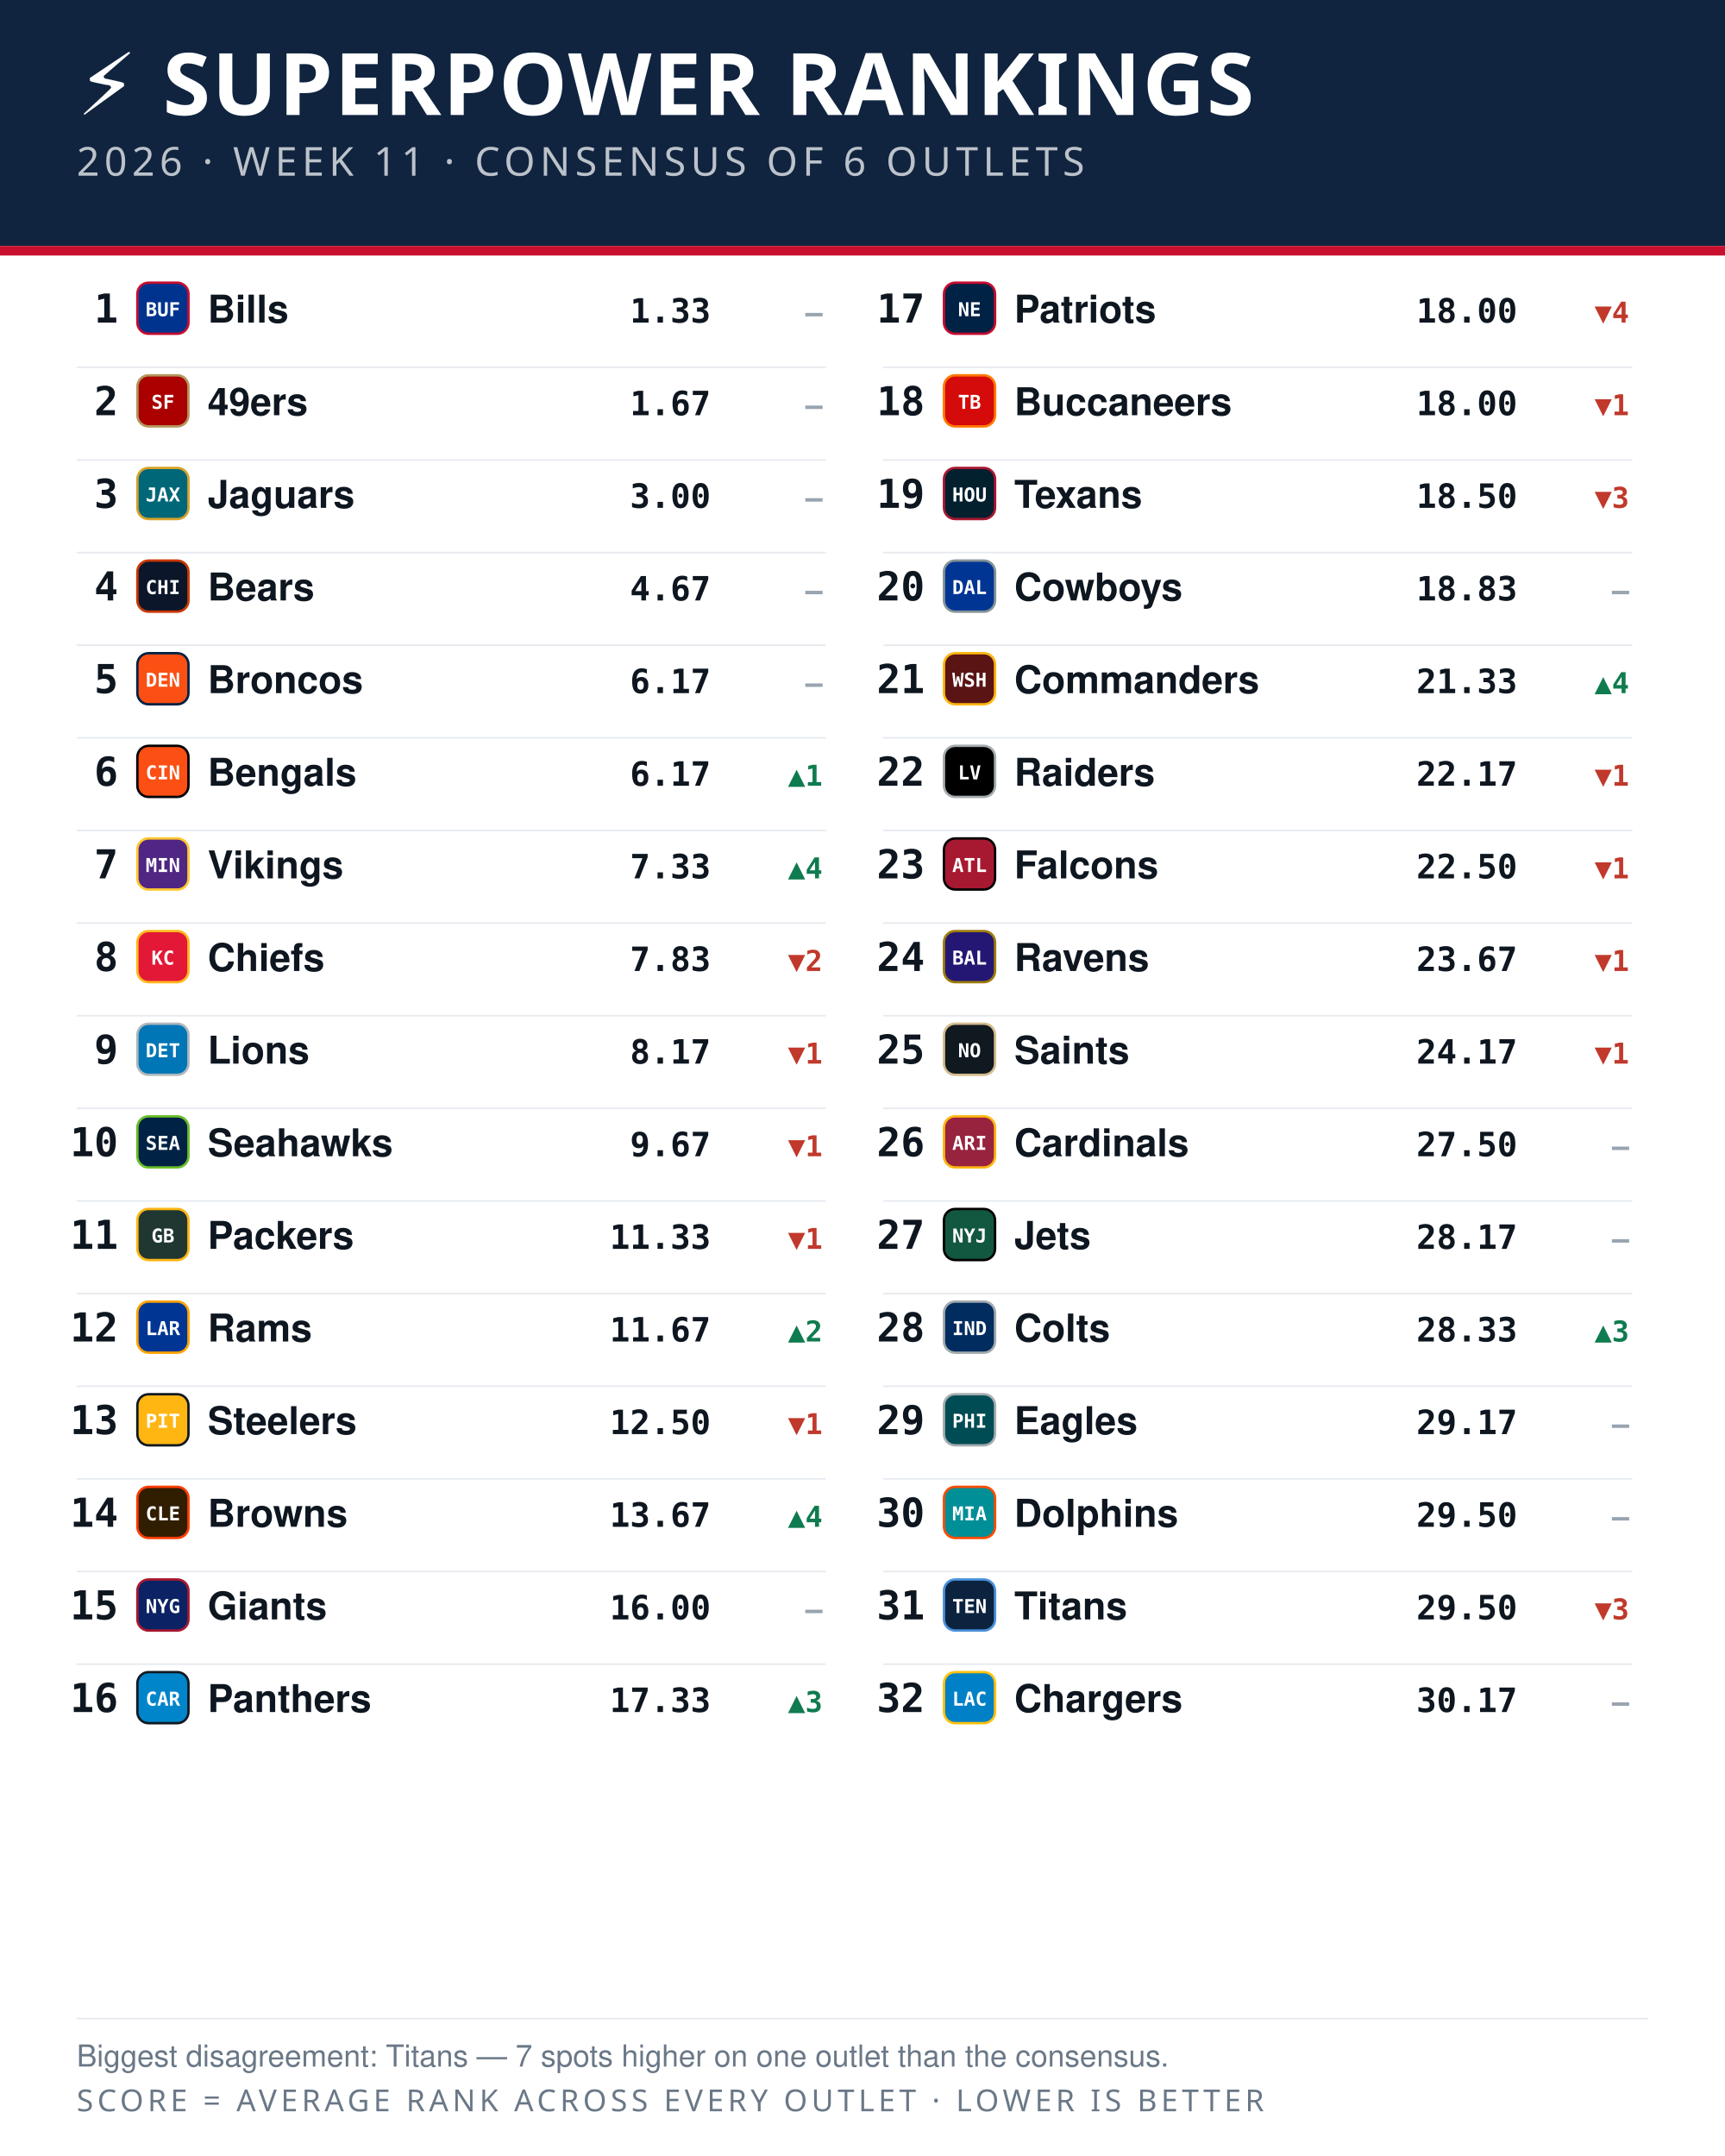
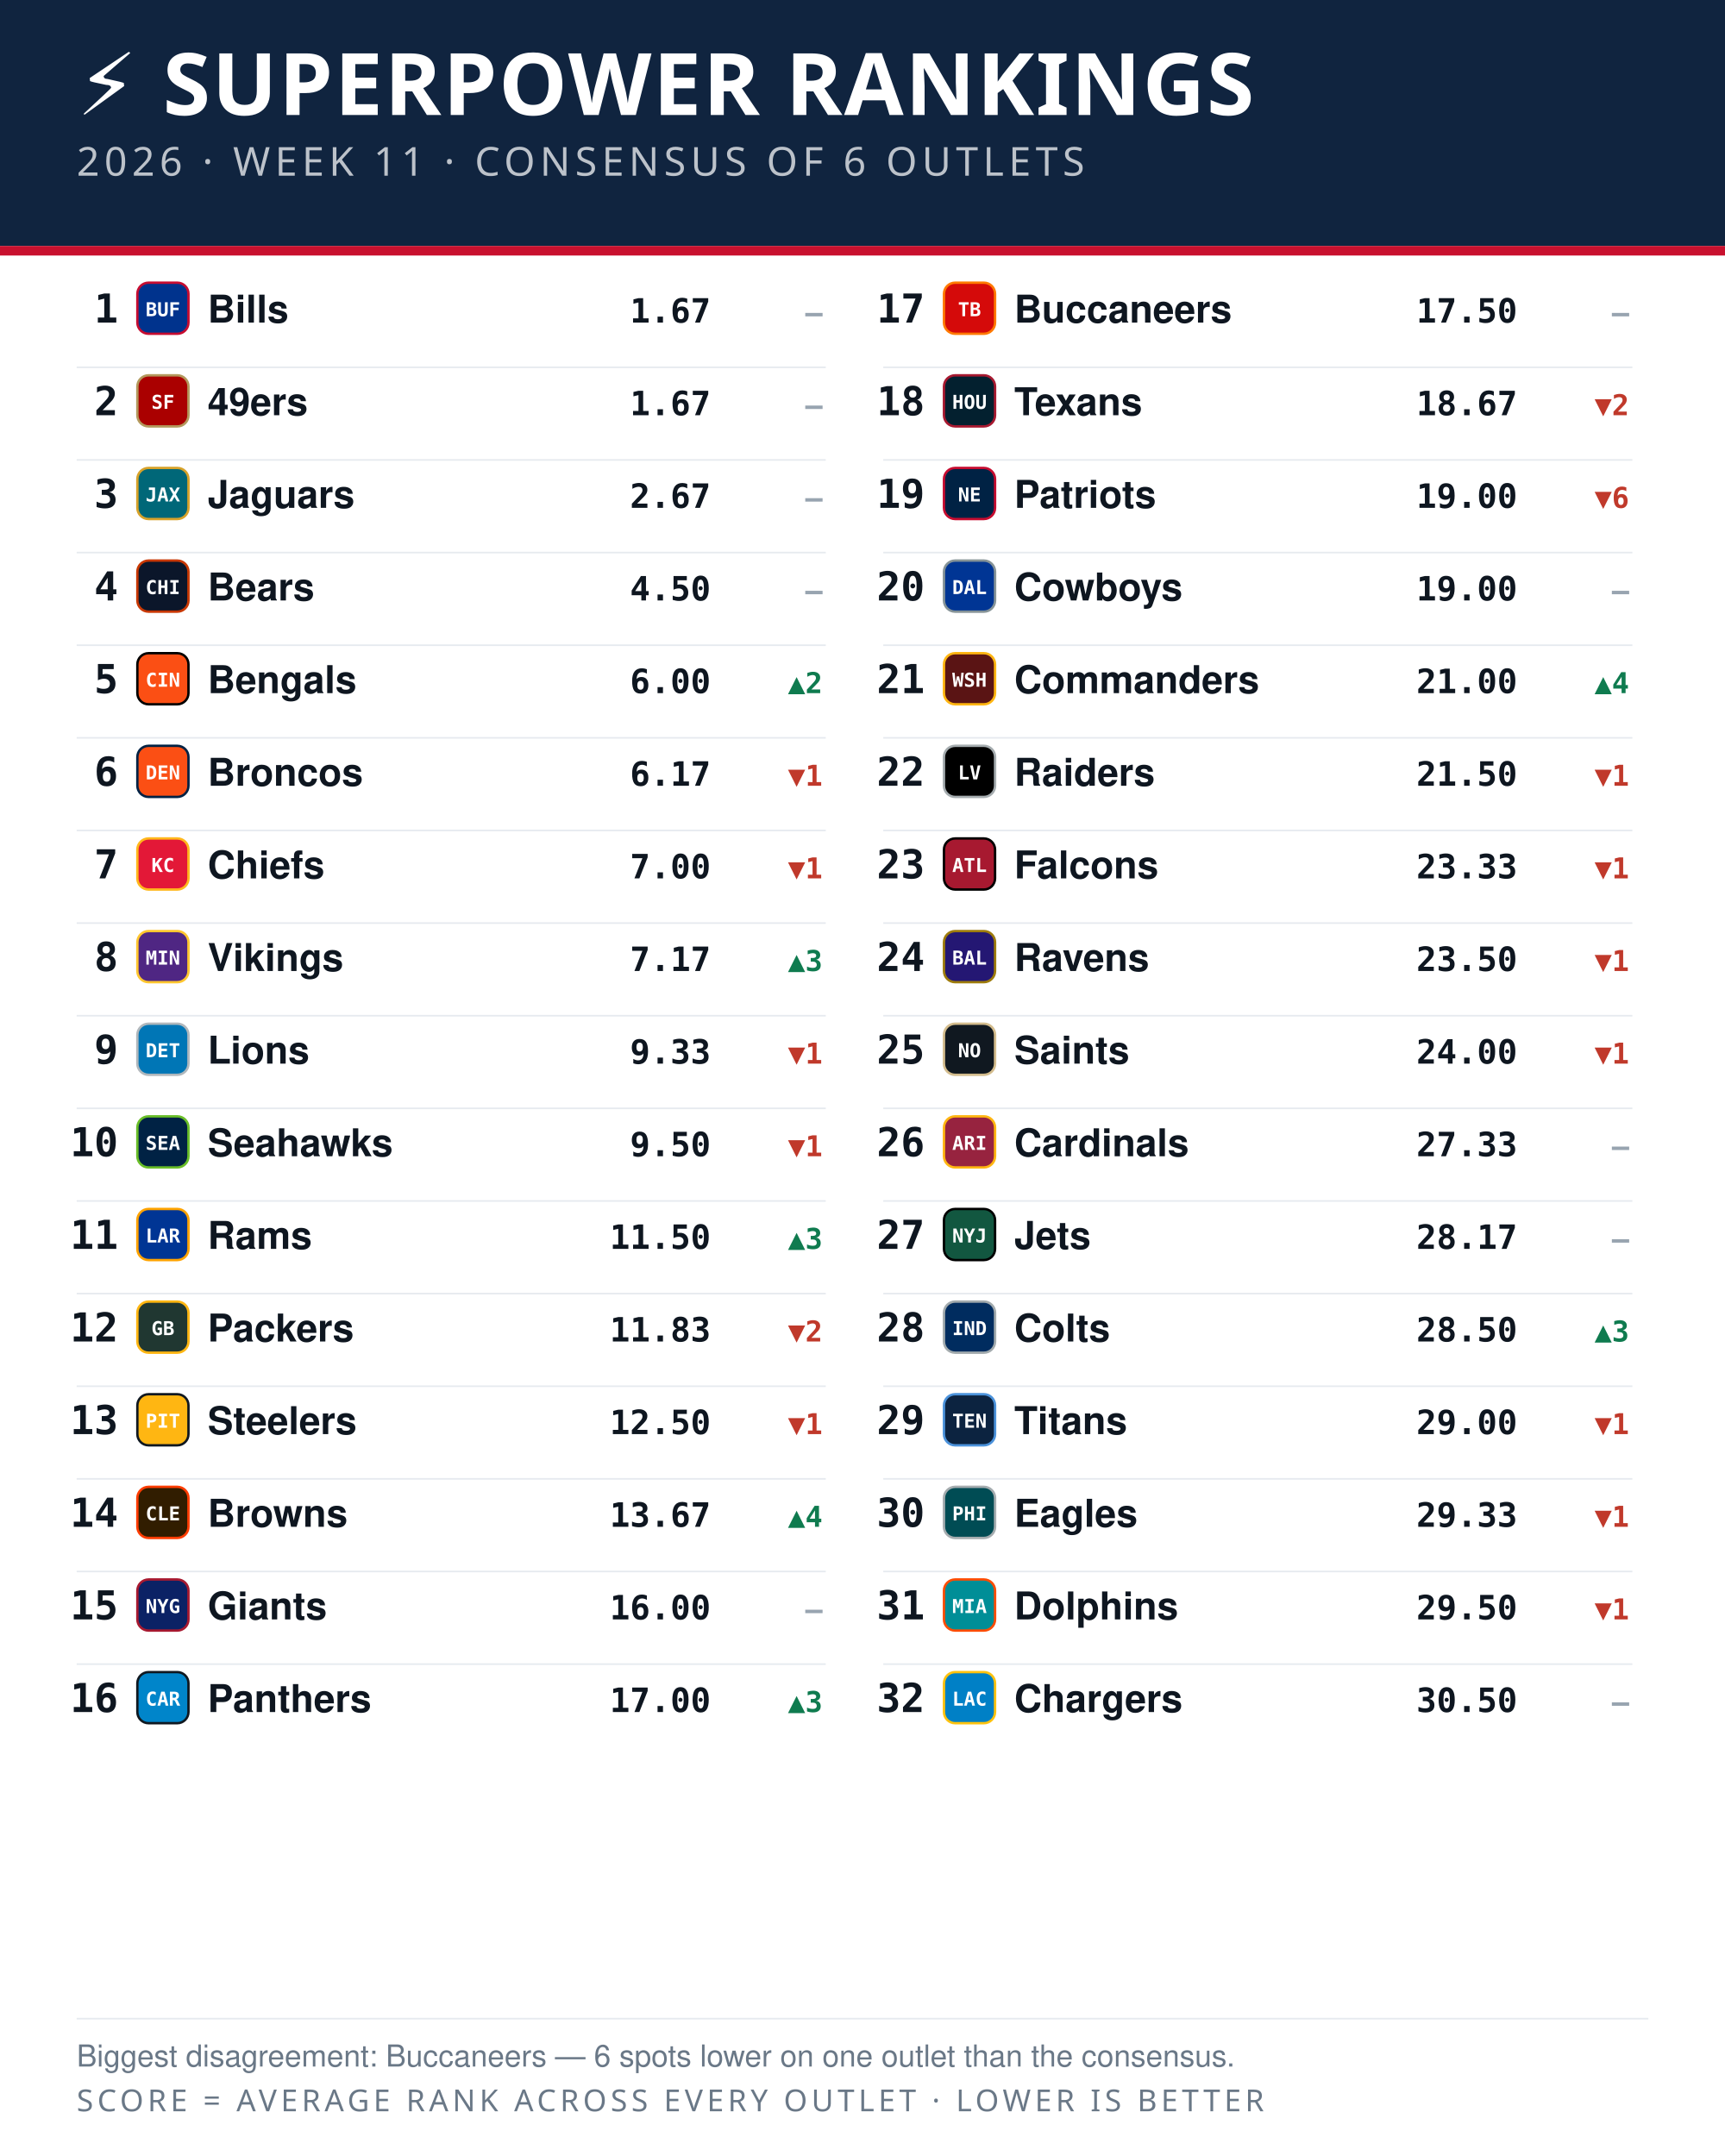
<svg xmlns="http://www.w3.org/2000/svg" viewBox="0 0 1080 1350" width="1080" height="1350" font-family="'Barlow',Helvetica,Arial,sans-serif" role="img" aria-label="2026 Week 11 Superpower Rankings">
  <rect width="1080" height="1350" fill="#ffffff" />
  <rect width="1080" height="154" fill="#10243f" />
  <rect y="154" width="1080" height="6" fill="#c8102e" />
  <text x="48" y="72" font-family="'Barlow Condensed','Arial Narrow',Impact,sans-serif" font-size="54" font-weight="700" fill="#fff" letter-spacing="1">⚡ SUPERPOWER RANKINGS</text>
  <text x="48" y="110" font-family="'Barlow Condensed','Arial Narrow',Impact,sans-serif" font-size="25" fill="#ffffff" opacity=".72" letter-spacing="3">2026 · WEEK 11 · CONSENSUS OF 6 OUTLETS</text>
  <text x="74.0" y="202" font-family="'IBM Plex Mono','SF Mono',Menlo,monospace" font-size="25" font-weight="600" fill="#0e1620" text-anchor="end">1</text>
  <rect x="86.0" y="177" width="32" height="32" rx="7" fill="#00338D" stroke="#C60C30" stroke-width="1.5" />
  <text x="102.0" y="198" font-family="'IBM Plex Mono','SF Mono',Menlo,monospace" font-size="12" font-weight="600" fill="#ffffff" text-anchor="middle">BUF</text>
  <text x="130.0" y="202" font-size="24" font-weight="600" fill="#0e1620">Bills</text>
-   <text x="445.0" y="202" font-family="'IBM Plex Mono','SF Mono',Menlo,monospace" font-size="21" font-weight="600" fill="#0e1620" text-anchor="end">1.33</text>
+   <text x="445.0" y="202" font-family="'IBM Plex Mono','SF Mono',Menlo,monospace" font-size="21" font-weight="600" fill="#0e1620" text-anchor="end">1.67</text>
  <text x="515.0" y="202" font-family="'IBM Plex Mono','SF Mono',Menlo,monospace" font-size="18" font-weight="600" fill="#98a4b0" text-anchor="end">–</text>
  <line x1="48.0" x2="517.0" y1="230" y2="230" stroke="#e6eaef" stroke-width="1" />
  <text x="74.0" y="260" font-family="'IBM Plex Mono','SF Mono',Menlo,monospace" font-size="25" font-weight="600" fill="#0e1620" text-anchor="end">2</text>
  <rect x="86.0" y="235" width="32" height="32" rx="7" fill="#AA0000" stroke="#B3995D" stroke-width="1.5" />
  <text x="102.0" y="256" font-family="'IBM Plex Mono','SF Mono',Menlo,monospace" font-size="12" font-weight="600" fill="#ffffff" text-anchor="middle">SF</text>
  <text x="130.0" y="260" font-size="24" font-weight="600" fill="#0e1620">49ers</text>
  <text x="445.0" y="260" font-family="'IBM Plex Mono','SF Mono',Menlo,monospace" font-size="21" font-weight="600" fill="#0e1620" text-anchor="end">1.67</text>
  <text x="515.0" y="260" font-family="'IBM Plex Mono','SF Mono',Menlo,monospace" font-size="18" font-weight="600" fill="#98a4b0" text-anchor="end">–</text>
  <line x1="48.0" x2="517.0" y1="288" y2="288" stroke="#e6eaef" stroke-width="1" />
  <text x="74.0" y="318" font-family="'IBM Plex Mono','SF Mono',Menlo,monospace" font-size="25" font-weight="600" fill="#0e1620" text-anchor="end">3</text>
  <rect x="86.0" y="293" width="32" height="32" rx="7" fill="#006778" stroke="#D7A22A" stroke-width="1.5" />
  <text x="102.0" y="314" font-family="'IBM Plex Mono','SF Mono',Menlo,monospace" font-size="12" font-weight="600" fill="#ffffff" text-anchor="middle">JAX</text>
  <text x="130.0" y="318" font-size="24" font-weight="600" fill="#0e1620">Jaguars</text>
-   <text x="445.0" y="318" font-family="'IBM Plex Mono','SF Mono',Menlo,monospace" font-size="21" font-weight="600" fill="#0e1620" text-anchor="end">3.00</text>
+   <text x="445.0" y="318" font-family="'IBM Plex Mono','SF Mono',Menlo,monospace" font-size="21" font-weight="600" fill="#0e1620" text-anchor="end">2.67</text>
  <text x="515.0" y="318" font-family="'IBM Plex Mono','SF Mono',Menlo,monospace" font-size="18" font-weight="600" fill="#98a4b0" text-anchor="end">–</text>
  <line x1="48.0" x2="517.0" y1="346" y2="346" stroke="#e6eaef" stroke-width="1" />
  <text x="74.0" y="376" font-family="'IBM Plex Mono','SF Mono',Menlo,monospace" font-size="25" font-weight="600" fill="#0e1620" text-anchor="end">4</text>
  <rect x="86.0" y="351" width="32" height="32" rx="7" fill="#0B162A" stroke="#C83803" stroke-width="1.5" />
  <text x="102.0" y="372" font-family="'IBM Plex Mono','SF Mono',Menlo,monospace" font-size="12" font-weight="600" fill="#ffffff" text-anchor="middle">CHI</text>
  <text x="130.0" y="376" font-size="24" font-weight="600" fill="#0e1620">Bears</text>
-   <text x="445.0" y="376" font-family="'IBM Plex Mono','SF Mono',Menlo,monospace" font-size="21" font-weight="600" fill="#0e1620" text-anchor="end">4.67</text>
+   <text x="445.0" y="376" font-family="'IBM Plex Mono','SF Mono',Menlo,monospace" font-size="21" font-weight="600" fill="#0e1620" text-anchor="end">4.50</text>
  <text x="515.0" y="376" font-family="'IBM Plex Mono','SF Mono',Menlo,monospace" font-size="18" font-weight="600" fill="#98a4b0" text-anchor="end">–</text>
  <line x1="48.0" x2="517.0" y1="404" y2="404" stroke="#e6eaef" stroke-width="1" />
  <text x="74.0" y="434" font-family="'IBM Plex Mono','SF Mono',Menlo,monospace" font-size="25" font-weight="600" fill="#0e1620" text-anchor="end">5</text>
-   <rect x="86.0" y="409" width="32" height="32" rx="7" fill="#FB4F14" stroke="#002244" stroke-width="1.5" />
-   <text x="102.0" y="430" font-family="'IBM Plex Mono','SF Mono',Menlo,monospace" font-size="12" font-weight="600" fill="#ffffff" text-anchor="middle">DEN</text>
-   <text x="130.0" y="434" font-size="24" font-weight="600" fill="#0e1620">Broncos</text>
-   <text x="445.0" y="434" font-family="'IBM Plex Mono','SF Mono',Menlo,monospace" font-size="21" font-weight="600" fill="#0e1620" text-anchor="end">6.17</text>
-   <text x="515.0" y="434" font-family="'IBM Plex Mono','SF Mono',Menlo,monospace" font-size="18" font-weight="600" fill="#98a4b0" text-anchor="end">–</text>
+   <rect x="86.0" y="409" width="32" height="32" rx="7" fill="#FB4F14" stroke="#000000" stroke-width="1.5" />
+   <text x="102.0" y="430" font-family="'IBM Plex Mono','SF Mono',Menlo,monospace" font-size="12" font-weight="600" fill="#ffffff" text-anchor="middle">CIN</text>
+   <text x="130.0" y="434" font-size="24" font-weight="600" fill="#0e1620">Bengals</text>
+   <text x="445.0" y="434" font-family="'IBM Plex Mono','SF Mono',Menlo,monospace" font-size="21" font-weight="600" fill="#0e1620" text-anchor="end">6.00</text>
+   <text x="515.0" y="434" font-family="'IBM Plex Mono','SF Mono',Menlo,monospace" font-size="18" font-weight="600" fill="#0f7b4f" text-anchor="end">▲2</text>
  <line x1="48.0" x2="517.0" y1="462" y2="462" stroke="#e6eaef" stroke-width="1" />
  <text x="74.0" y="492" font-family="'IBM Plex Mono','SF Mono',Menlo,monospace" font-size="25" font-weight="600" fill="#0e1620" text-anchor="end">6</text>
-   <rect x="86.0" y="467" width="32" height="32" rx="7" fill="#FB4F14" stroke="#000000" stroke-width="1.5" />
-   <text x="102.0" y="488" font-family="'IBM Plex Mono','SF Mono',Menlo,monospace" font-size="12" font-weight="600" fill="#ffffff" text-anchor="middle">CIN</text>
-   <text x="130.0" y="492" font-size="24" font-weight="600" fill="#0e1620">Bengals</text>
+   <rect x="86.0" y="467" width="32" height="32" rx="7" fill="#FB4F14" stroke="#002244" stroke-width="1.5" />
+   <text x="102.0" y="488" font-family="'IBM Plex Mono','SF Mono',Menlo,monospace" font-size="12" font-weight="600" fill="#ffffff" text-anchor="middle">DEN</text>
+   <text x="130.0" y="492" font-size="24" font-weight="600" fill="#0e1620">Broncos</text>
  <text x="445.0" y="492" font-family="'IBM Plex Mono','SF Mono',Menlo,monospace" font-size="21" font-weight="600" fill="#0e1620" text-anchor="end">6.17</text>
-   <text x="515.0" y="492" font-family="'IBM Plex Mono','SF Mono',Menlo,monospace" font-size="18" font-weight="600" fill="#0f7b4f" text-anchor="end">▲1</text>
+   <text x="515.0" y="492" font-family="'IBM Plex Mono','SF Mono',Menlo,monospace" font-size="18" font-weight="600" fill="#c0392b" text-anchor="end">▼1</text>
  <line x1="48.0" x2="517.0" y1="520" y2="520" stroke="#e6eaef" stroke-width="1" />
  <text x="74.0" y="550" font-family="'IBM Plex Mono','SF Mono',Menlo,monospace" font-size="25" font-weight="600" fill="#0e1620" text-anchor="end">7</text>
-   <rect x="86.0" y="525" width="32" height="32" rx="7" fill="#4F2683" stroke="#FFC62F" stroke-width="1.5" />
-   <text x="102.0" y="546" font-family="'IBM Plex Mono','SF Mono',Menlo,monospace" font-size="12" font-weight="600" fill="#ffffff" text-anchor="middle">MIN</text>
-   <text x="130.0" y="550" font-size="24" font-weight="600" fill="#0e1620">Vikings</text>
-   <text x="445.0" y="550" font-family="'IBM Plex Mono','SF Mono',Menlo,monospace" font-size="21" font-weight="600" fill="#0e1620" text-anchor="end">7.33</text>
-   <text x="515.0" y="550" font-family="'IBM Plex Mono','SF Mono',Menlo,monospace" font-size="18" font-weight="600" fill="#0f7b4f" text-anchor="end">▲4</text>
+   <rect x="86.0" y="525" width="32" height="32" rx="7" fill="#E31837" stroke="#FFB81C" stroke-width="1.5" />
+   <text x="102.0" y="546" font-family="'IBM Plex Mono','SF Mono',Menlo,monospace" font-size="12" font-weight="600" fill="#ffffff" text-anchor="middle">KC</text>
+   <text x="130.0" y="550" font-size="24" font-weight="600" fill="#0e1620">Chiefs</text>
+   <text x="445.0" y="550" font-family="'IBM Plex Mono','SF Mono',Menlo,monospace" font-size="21" font-weight="600" fill="#0e1620" text-anchor="end">7.00</text>
+   <text x="515.0" y="550" font-family="'IBM Plex Mono','SF Mono',Menlo,monospace" font-size="18" font-weight="600" fill="#c0392b" text-anchor="end">▼1</text>
  <line x1="48.0" x2="517.0" y1="578" y2="578" stroke="#e6eaef" stroke-width="1" />
  <text x="74.0" y="608" font-family="'IBM Plex Mono','SF Mono',Menlo,monospace" font-size="25" font-weight="600" fill="#0e1620" text-anchor="end">8</text>
-   <rect x="86.0" y="583" width="32" height="32" rx="7" fill="#E31837" stroke="#FFB81C" stroke-width="1.5" />
-   <text x="102.0" y="604" font-family="'IBM Plex Mono','SF Mono',Menlo,monospace" font-size="12" font-weight="600" fill="#ffffff" text-anchor="middle">KC</text>
-   <text x="130.0" y="608" font-size="24" font-weight="600" fill="#0e1620">Chiefs</text>
-   <text x="445.0" y="608" font-family="'IBM Plex Mono','SF Mono',Menlo,monospace" font-size="21" font-weight="600" fill="#0e1620" text-anchor="end">7.83</text>
-   <text x="515.0" y="608" font-family="'IBM Plex Mono','SF Mono',Menlo,monospace" font-size="18" font-weight="600" fill="#c0392b" text-anchor="end">▼2</text>
+   <rect x="86.0" y="583" width="32" height="32" rx="7" fill="#4F2683" stroke="#FFC62F" stroke-width="1.5" />
+   <text x="102.0" y="604" font-family="'IBM Plex Mono','SF Mono',Menlo,monospace" font-size="12" font-weight="600" fill="#ffffff" text-anchor="middle">MIN</text>
+   <text x="130.0" y="608" font-size="24" font-weight="600" fill="#0e1620">Vikings</text>
+   <text x="445.0" y="608" font-family="'IBM Plex Mono','SF Mono',Menlo,monospace" font-size="21" font-weight="600" fill="#0e1620" text-anchor="end">7.17</text>
+   <text x="515.0" y="608" font-family="'IBM Plex Mono','SF Mono',Menlo,monospace" font-size="18" font-weight="600" fill="#0f7b4f" text-anchor="end">▲3</text>
  <line x1="48.0" x2="517.0" y1="636" y2="636" stroke="#e6eaef" stroke-width="1" />
  <text x="74.0" y="666" font-family="'IBM Plex Mono','SF Mono',Menlo,monospace" font-size="25" font-weight="600" fill="#0e1620" text-anchor="end">9</text>
  <rect x="86.0" y="641" width="32" height="32" rx="7" fill="#0076B6" stroke="#B0B7BC" stroke-width="1.5" />
  <text x="102.0" y="662" font-family="'IBM Plex Mono','SF Mono',Menlo,monospace" font-size="12" font-weight="600" fill="#ffffff" text-anchor="middle">DET</text>
  <text x="130.0" y="666" font-size="24" font-weight="600" fill="#0e1620">Lions</text>
-   <text x="445.0" y="666" font-family="'IBM Plex Mono','SF Mono',Menlo,monospace" font-size="21" font-weight="600" fill="#0e1620" text-anchor="end">8.17</text>
+   <text x="445.0" y="666" font-family="'IBM Plex Mono','SF Mono',Menlo,monospace" font-size="21" font-weight="600" fill="#0e1620" text-anchor="end">9.33</text>
  <text x="515.0" y="666" font-family="'IBM Plex Mono','SF Mono',Menlo,monospace" font-size="18" font-weight="600" fill="#c0392b" text-anchor="end">▼1</text>
  <line x1="48.0" x2="517.0" y1="694" y2="694" stroke="#e6eaef" stroke-width="1" />
  <text x="74.0" y="724" font-family="'IBM Plex Mono','SF Mono',Menlo,monospace" font-size="25" font-weight="600" fill="#0e1620" text-anchor="end">10</text>
  <rect x="86.0" y="699" width="32" height="32" rx="7" fill="#002244" stroke="#69BE28" stroke-width="1.5" />
  <text x="102.0" y="720" font-family="'IBM Plex Mono','SF Mono',Menlo,monospace" font-size="12" font-weight="600" fill="#ffffff" text-anchor="middle">SEA</text>
  <text x="130.0" y="724" font-size="24" font-weight="600" fill="#0e1620">Seahawks</text>
-   <text x="445.0" y="724" font-family="'IBM Plex Mono','SF Mono',Menlo,monospace" font-size="21" font-weight="600" fill="#0e1620" text-anchor="end">9.67</text>
+   <text x="445.0" y="724" font-family="'IBM Plex Mono','SF Mono',Menlo,monospace" font-size="21" font-weight="600" fill="#0e1620" text-anchor="end">9.50</text>
  <text x="515.0" y="724" font-family="'IBM Plex Mono','SF Mono',Menlo,monospace" font-size="18" font-weight="600" fill="#c0392b" text-anchor="end">▼1</text>
  <line x1="48.0" x2="517.0" y1="752" y2="752" stroke="#e6eaef" stroke-width="1" />
  <text x="74.0" y="782" font-family="'IBM Plex Mono','SF Mono',Menlo,monospace" font-size="25" font-weight="600" fill="#0e1620" text-anchor="end">11</text>
-   <rect x="86.0" y="757" width="32" height="32" rx="7" fill="#203731" stroke="#FFB612" stroke-width="1.5" />
-   <text x="102.0" y="778" font-family="'IBM Plex Mono','SF Mono',Menlo,monospace" font-size="12" font-weight="600" fill="#ffffff" text-anchor="middle">GB</text>
-   <text x="130.0" y="782" font-size="24" font-weight="600" fill="#0e1620">Packers</text>
-   <text x="445.0" y="782" font-family="'IBM Plex Mono','SF Mono',Menlo,monospace" font-size="21" font-weight="600" fill="#0e1620" text-anchor="end">11.33</text>
-   <text x="515.0" y="782" font-family="'IBM Plex Mono','SF Mono',Menlo,monospace" font-size="18" font-weight="600" fill="#c0392b" text-anchor="end">▼1</text>
+   <rect x="86.0" y="757" width="32" height="32" rx="7" fill="#003594" stroke="#FFA300" stroke-width="1.5" />
+   <text x="102.0" y="778" font-family="'IBM Plex Mono','SF Mono',Menlo,monospace" font-size="12" font-weight="600" fill="#ffffff" text-anchor="middle">LAR</text>
+   <text x="130.0" y="782" font-size="24" font-weight="600" fill="#0e1620">Rams</text>
+   <text x="445.0" y="782" font-family="'IBM Plex Mono','SF Mono',Menlo,monospace" font-size="21" font-weight="600" fill="#0e1620" text-anchor="end">11.50</text>
+   <text x="515.0" y="782" font-family="'IBM Plex Mono','SF Mono',Menlo,monospace" font-size="18" font-weight="600" fill="#0f7b4f" text-anchor="end">▲3</text>
  <line x1="48.0" x2="517.0" y1="810" y2="810" stroke="#e6eaef" stroke-width="1" />
  <text x="74.0" y="840" font-family="'IBM Plex Mono','SF Mono',Menlo,monospace" font-size="25" font-weight="600" fill="#0e1620" text-anchor="end">12</text>
-   <rect x="86.0" y="815" width="32" height="32" rx="7" fill="#003594" stroke="#FFA300" stroke-width="1.5" />
-   <text x="102.0" y="836" font-family="'IBM Plex Mono','SF Mono',Menlo,monospace" font-size="12" font-weight="600" fill="#ffffff" text-anchor="middle">LAR</text>
-   <text x="130.0" y="840" font-size="24" font-weight="600" fill="#0e1620">Rams</text>
-   <text x="445.0" y="840" font-family="'IBM Plex Mono','SF Mono',Menlo,monospace" font-size="21" font-weight="600" fill="#0e1620" text-anchor="end">11.67</text>
-   <text x="515.0" y="840" font-family="'IBM Plex Mono','SF Mono',Menlo,monospace" font-size="18" font-weight="600" fill="#0f7b4f" text-anchor="end">▲2</text>
+   <rect x="86.0" y="815" width="32" height="32" rx="7" fill="#203731" stroke="#FFB612" stroke-width="1.5" />
+   <text x="102.0" y="836" font-family="'IBM Plex Mono','SF Mono',Menlo,monospace" font-size="12" font-weight="600" fill="#ffffff" text-anchor="middle">GB</text>
+   <text x="130.0" y="840" font-size="24" font-weight="600" fill="#0e1620">Packers</text>
+   <text x="445.0" y="840" font-family="'IBM Plex Mono','SF Mono',Menlo,monospace" font-size="21" font-weight="600" fill="#0e1620" text-anchor="end">11.83</text>
+   <text x="515.0" y="840" font-family="'IBM Plex Mono','SF Mono',Menlo,monospace" font-size="18" font-weight="600" fill="#c0392b" text-anchor="end">▼2</text>
  <line x1="48.0" x2="517.0" y1="868" y2="868" stroke="#e6eaef" stroke-width="1" />
  <text x="74.0" y="898" font-family="'IBM Plex Mono','SF Mono',Menlo,monospace" font-size="25" font-weight="600" fill="#0e1620" text-anchor="end">13</text>
  <rect x="86.0" y="873" width="32" height="32" rx="7" fill="#FFB612" stroke="#101820" stroke-width="1.5" />
  <text x="102.0" y="894" font-family="'IBM Plex Mono','SF Mono',Menlo,monospace" font-size="12" font-weight="600" fill="#ffffff" text-anchor="middle">PIT</text>
  <text x="130.0" y="898" font-size="24" font-weight="600" fill="#0e1620">Steelers</text>
  <text x="445.0" y="898" font-family="'IBM Plex Mono','SF Mono',Menlo,monospace" font-size="21" font-weight="600" fill="#0e1620" text-anchor="end">12.50</text>
  <text x="515.0" y="898" font-family="'IBM Plex Mono','SF Mono',Menlo,monospace" font-size="18" font-weight="600" fill="#c0392b" text-anchor="end">▼1</text>
  <line x1="48.0" x2="517.0" y1="926" y2="926" stroke="#e6eaef" stroke-width="1" />
  <text x="74.0" y="956" font-family="'IBM Plex Mono','SF Mono',Menlo,monospace" font-size="25" font-weight="600" fill="#0e1620" text-anchor="end">14</text>
  <rect x="86.0" y="931" width="32" height="32" rx="7" fill="#311D00" stroke="#FF3C00" stroke-width="1.5" />
  <text x="102.0" y="952" font-family="'IBM Plex Mono','SF Mono',Menlo,monospace" font-size="12" font-weight="600" fill="#ffffff" text-anchor="middle">CLE</text>
  <text x="130.0" y="956" font-size="24" font-weight="600" fill="#0e1620">Browns</text>
  <text x="445.0" y="956" font-family="'IBM Plex Mono','SF Mono',Menlo,monospace" font-size="21" font-weight="600" fill="#0e1620" text-anchor="end">13.67</text>
  <text x="515.0" y="956" font-family="'IBM Plex Mono','SF Mono',Menlo,monospace" font-size="18" font-weight="600" fill="#0f7b4f" text-anchor="end">▲4</text>
  <line x1="48.0" x2="517.0" y1="984" y2="984" stroke="#e6eaef" stroke-width="1" />
  <text x="74.0" y="1014" font-family="'IBM Plex Mono','SF Mono',Menlo,monospace" font-size="25" font-weight="600" fill="#0e1620" text-anchor="end">15</text>
  <rect x="86.0" y="989" width="32" height="32" rx="7" fill="#0B2265" stroke="#A71930" stroke-width="1.5" />
  <text x="102.0" y="1010" font-family="'IBM Plex Mono','SF Mono',Menlo,monospace" font-size="12" font-weight="600" fill="#ffffff" text-anchor="middle">NYG</text>
  <text x="130.0" y="1014" font-size="24" font-weight="600" fill="#0e1620">Giants</text>
  <text x="445.0" y="1014" font-family="'IBM Plex Mono','SF Mono',Menlo,monospace" font-size="21" font-weight="600" fill="#0e1620" text-anchor="end">16.00</text>
  <text x="515.0" y="1014" font-family="'IBM Plex Mono','SF Mono',Menlo,monospace" font-size="18" font-weight="600" fill="#98a4b0" text-anchor="end">–</text>
  <line x1="48.0" x2="517.0" y1="1042" y2="1042" stroke="#e6eaef" stroke-width="1" />
  <text x="74.0" y="1072" font-family="'IBM Plex Mono','SF Mono',Menlo,monospace" font-size="25" font-weight="600" fill="#0e1620" text-anchor="end">16</text>
  <rect x="86.0" y="1047" width="32" height="32" rx="7" fill="#0085CA" stroke="#101820" stroke-width="1.5" />
  <text x="102.0" y="1068" font-family="'IBM Plex Mono','SF Mono',Menlo,monospace" font-size="12" font-weight="600" fill="#ffffff" text-anchor="middle">CAR</text>
  <text x="130.0" y="1072" font-size="24" font-weight="600" fill="#0e1620">Panthers</text>
-   <text x="445.0" y="1072" font-family="'IBM Plex Mono','SF Mono',Menlo,monospace" font-size="21" font-weight="600" fill="#0e1620" text-anchor="end">17.33</text>
+   <text x="445.0" y="1072" font-family="'IBM Plex Mono','SF Mono',Menlo,monospace" font-size="21" font-weight="600" fill="#0e1620" text-anchor="end">17.00</text>
  <text x="515.0" y="1072" font-family="'IBM Plex Mono','SF Mono',Menlo,monospace" font-size="18" font-weight="600" fill="#0f7b4f" text-anchor="end">▲3</text>
  <text x="579.0" y="202" font-family="'IBM Plex Mono','SF Mono',Menlo,monospace" font-size="25" font-weight="600" fill="#0e1620" text-anchor="end">17</text>
-   <rect x="591.0" y="177" width="32" height="32" rx="7" fill="#002244" stroke="#C60C30" stroke-width="1.5" />
-   <text x="607.0" y="198" font-family="'IBM Plex Mono','SF Mono',Menlo,monospace" font-size="12" font-weight="600" fill="#ffffff" text-anchor="middle">NE</text>
-   <text x="635.0" y="202" font-size="24" font-weight="600" fill="#0e1620">Patriots</text>
-   <text x="950.0" y="202" font-family="'IBM Plex Mono','SF Mono',Menlo,monospace" font-size="21" font-weight="600" fill="#0e1620" text-anchor="end">18.00</text>
-   <text x="1020.0" y="202" font-family="'IBM Plex Mono','SF Mono',Menlo,monospace" font-size="18" font-weight="600" fill="#c0392b" text-anchor="end">▼4</text>
+   <rect x="591.0" y="177" width="32" height="32" rx="7" fill="#D50A0A" stroke="#FF7900" stroke-width="1.5" />
+   <text x="607.0" y="198" font-family="'IBM Plex Mono','SF Mono',Menlo,monospace" font-size="12" font-weight="600" fill="#ffffff" text-anchor="middle">TB</text>
+   <text x="635.0" y="202" font-size="24" font-weight="600" fill="#0e1620">Buccaneers</text>
+   <text x="950.0" y="202" font-family="'IBM Plex Mono','SF Mono',Menlo,monospace" font-size="21" font-weight="600" fill="#0e1620" text-anchor="end">17.50</text>
+   <text x="1020.0" y="202" font-family="'IBM Plex Mono','SF Mono',Menlo,monospace" font-size="18" font-weight="600" fill="#98a4b0" text-anchor="end">–</text>
  <line x1="553.0" x2="1022.0" y1="230" y2="230" stroke="#e6eaef" stroke-width="1" />
  <text x="579.0" y="260" font-family="'IBM Plex Mono','SF Mono',Menlo,monospace" font-size="25" font-weight="600" fill="#0e1620" text-anchor="end">18</text>
-   <rect x="591.0" y="235" width="32" height="32" rx="7" fill="#D50A0A" stroke="#FF7900" stroke-width="1.5" />
-   <text x="607.0" y="256" font-family="'IBM Plex Mono','SF Mono',Menlo,monospace" font-size="12" font-weight="600" fill="#ffffff" text-anchor="middle">TB</text>
-   <text x="635.0" y="260" font-size="24" font-weight="600" fill="#0e1620">Buccaneers</text>
-   <text x="950.0" y="260" font-family="'IBM Plex Mono','SF Mono',Menlo,monospace" font-size="21" font-weight="600" fill="#0e1620" text-anchor="end">18.00</text>
-   <text x="1020.0" y="260" font-family="'IBM Plex Mono','SF Mono',Menlo,monospace" font-size="18" font-weight="600" fill="#c0392b" text-anchor="end">▼1</text>
+   <rect x="591.0" y="235" width="32" height="32" rx="7" fill="#03202F" stroke="#A71930" stroke-width="1.5" />
+   <text x="607.0" y="256" font-family="'IBM Plex Mono','SF Mono',Menlo,monospace" font-size="12" font-weight="600" fill="#ffffff" text-anchor="middle">HOU</text>
+   <text x="635.0" y="260" font-size="24" font-weight="600" fill="#0e1620">Texans</text>
+   <text x="950.0" y="260" font-family="'IBM Plex Mono','SF Mono',Menlo,monospace" font-size="21" font-weight="600" fill="#0e1620" text-anchor="end">18.67</text>
+   <text x="1020.0" y="260" font-family="'IBM Plex Mono','SF Mono',Menlo,monospace" font-size="18" font-weight="600" fill="#c0392b" text-anchor="end">▼2</text>
  <line x1="553.0" x2="1022.0" y1="288" y2="288" stroke="#e6eaef" stroke-width="1" />
  <text x="579.0" y="318" font-family="'IBM Plex Mono','SF Mono',Menlo,monospace" font-size="25" font-weight="600" fill="#0e1620" text-anchor="end">19</text>
-   <rect x="591.0" y="293" width="32" height="32" rx="7" fill="#03202F" stroke="#A71930" stroke-width="1.5" />
-   <text x="607.0" y="314" font-family="'IBM Plex Mono','SF Mono',Menlo,monospace" font-size="12" font-weight="600" fill="#ffffff" text-anchor="middle">HOU</text>
-   <text x="635.0" y="318" font-size="24" font-weight="600" fill="#0e1620">Texans</text>
-   <text x="950.0" y="318" font-family="'IBM Plex Mono','SF Mono',Menlo,monospace" font-size="21" font-weight="600" fill="#0e1620" text-anchor="end">18.50</text>
-   <text x="1020.0" y="318" font-family="'IBM Plex Mono','SF Mono',Menlo,monospace" font-size="18" font-weight="600" fill="#c0392b" text-anchor="end">▼3</text>
+   <rect x="591.0" y="293" width="32" height="32" rx="7" fill="#002244" stroke="#C60C30" stroke-width="1.5" />
+   <text x="607.0" y="314" font-family="'IBM Plex Mono','SF Mono',Menlo,monospace" font-size="12" font-weight="600" fill="#ffffff" text-anchor="middle">NE</text>
+   <text x="635.0" y="318" font-size="24" font-weight="600" fill="#0e1620">Patriots</text>
+   <text x="950.0" y="318" font-family="'IBM Plex Mono','SF Mono',Menlo,monospace" font-size="21" font-weight="600" fill="#0e1620" text-anchor="end">19.00</text>
+   <text x="1020.0" y="318" font-family="'IBM Plex Mono','SF Mono',Menlo,monospace" font-size="18" font-weight="600" fill="#c0392b" text-anchor="end">▼6</text>
  <line x1="553.0" x2="1022.0" y1="346" y2="346" stroke="#e6eaef" stroke-width="1" />
  <text x="579.0" y="376" font-family="'IBM Plex Mono','SF Mono',Menlo,monospace" font-size="25" font-weight="600" fill="#0e1620" text-anchor="end">20</text>
  <rect x="591.0" y="351" width="32" height="32" rx="7" fill="#003594" stroke="#869397" stroke-width="1.5" />
  <text x="607.0" y="372" font-family="'IBM Plex Mono','SF Mono',Menlo,monospace" font-size="12" font-weight="600" fill="#ffffff" text-anchor="middle">DAL</text>
  <text x="635.0" y="376" font-size="24" font-weight="600" fill="#0e1620">Cowboys</text>
-   <text x="950.0" y="376" font-family="'IBM Plex Mono','SF Mono',Menlo,monospace" font-size="21" font-weight="600" fill="#0e1620" text-anchor="end">18.83</text>
+   <text x="950.0" y="376" font-family="'IBM Plex Mono','SF Mono',Menlo,monospace" font-size="21" font-weight="600" fill="#0e1620" text-anchor="end">19.00</text>
  <text x="1020.0" y="376" font-family="'IBM Plex Mono','SF Mono',Menlo,monospace" font-size="18" font-weight="600" fill="#98a4b0" text-anchor="end">–</text>
  <line x1="553.0" x2="1022.0" y1="404" y2="404" stroke="#e6eaef" stroke-width="1" />
  <text x="579.0" y="434" font-family="'IBM Plex Mono','SF Mono',Menlo,monospace" font-size="25" font-weight="600" fill="#0e1620" text-anchor="end">21</text>
  <rect x="591.0" y="409" width="32" height="32" rx="7" fill="#5A1414" stroke="#FFB612" stroke-width="1.5" />
  <text x="607.0" y="430" font-family="'IBM Plex Mono','SF Mono',Menlo,monospace" font-size="12" font-weight="600" fill="#ffffff" text-anchor="middle">WSH</text>
  <text x="635.0" y="434" font-size="24" font-weight="600" fill="#0e1620">Commanders</text>
-   <text x="950.0" y="434" font-family="'IBM Plex Mono','SF Mono',Menlo,monospace" font-size="21" font-weight="600" fill="#0e1620" text-anchor="end">21.33</text>
+   <text x="950.0" y="434" font-family="'IBM Plex Mono','SF Mono',Menlo,monospace" font-size="21" font-weight="600" fill="#0e1620" text-anchor="end">21.00</text>
  <text x="1020.0" y="434" font-family="'IBM Plex Mono','SF Mono',Menlo,monospace" font-size="18" font-weight="600" fill="#0f7b4f" text-anchor="end">▲4</text>
  <line x1="553.0" x2="1022.0" y1="462" y2="462" stroke="#e6eaef" stroke-width="1" />
  <text x="579.0" y="492" font-family="'IBM Plex Mono','SF Mono',Menlo,monospace" font-size="25" font-weight="600" fill="#0e1620" text-anchor="end">22</text>
  <rect x="591.0" y="467" width="32" height="32" rx="7" fill="#000000" stroke="#A5ACAF" stroke-width="1.5" />
  <text x="607.0" y="488" font-family="'IBM Plex Mono','SF Mono',Menlo,monospace" font-size="12" font-weight="600" fill="#ffffff" text-anchor="middle">LV</text>
  <text x="635.0" y="492" font-size="24" font-weight="600" fill="#0e1620">Raiders</text>
-   <text x="950.0" y="492" font-family="'IBM Plex Mono','SF Mono',Menlo,monospace" font-size="21" font-weight="600" fill="#0e1620" text-anchor="end">22.17</text>
+   <text x="950.0" y="492" font-family="'IBM Plex Mono','SF Mono',Menlo,monospace" font-size="21" font-weight="600" fill="#0e1620" text-anchor="end">21.50</text>
  <text x="1020.0" y="492" font-family="'IBM Plex Mono','SF Mono',Menlo,monospace" font-size="18" font-weight="600" fill="#c0392b" text-anchor="end">▼1</text>
  <line x1="553.0" x2="1022.0" y1="520" y2="520" stroke="#e6eaef" stroke-width="1" />
  <text x="579.0" y="550" font-family="'IBM Plex Mono','SF Mono',Menlo,monospace" font-size="25" font-weight="600" fill="#0e1620" text-anchor="end">23</text>
  <rect x="591.0" y="525" width="32" height="32" rx="7" fill="#A71930" stroke="#000000" stroke-width="1.5" />
  <text x="607.0" y="546" font-family="'IBM Plex Mono','SF Mono',Menlo,monospace" font-size="12" font-weight="600" fill="#ffffff" text-anchor="middle">ATL</text>
  <text x="635.0" y="550" font-size="24" font-weight="600" fill="#0e1620">Falcons</text>
-   <text x="950.0" y="550" font-family="'IBM Plex Mono','SF Mono',Menlo,monospace" font-size="21" font-weight="600" fill="#0e1620" text-anchor="end">22.50</text>
+   <text x="950.0" y="550" font-family="'IBM Plex Mono','SF Mono',Menlo,monospace" font-size="21" font-weight="600" fill="#0e1620" text-anchor="end">23.33</text>
  <text x="1020.0" y="550" font-family="'IBM Plex Mono','SF Mono',Menlo,monospace" font-size="18" font-weight="600" fill="#c0392b" text-anchor="end">▼1</text>
  <line x1="553.0" x2="1022.0" y1="578" y2="578" stroke="#e6eaef" stroke-width="1" />
  <text x="579.0" y="608" font-family="'IBM Plex Mono','SF Mono',Menlo,monospace" font-size="25" font-weight="600" fill="#0e1620" text-anchor="end">24</text>
  <rect x="591.0" y="583" width="32" height="32" rx="7" fill="#241773" stroke="#9E7C0C" stroke-width="1.5" />
  <text x="607.0" y="604" font-family="'IBM Plex Mono','SF Mono',Menlo,monospace" font-size="12" font-weight="600" fill="#ffffff" text-anchor="middle">BAL</text>
  <text x="635.0" y="608" font-size="24" font-weight="600" fill="#0e1620">Ravens</text>
-   <text x="950.0" y="608" font-family="'IBM Plex Mono','SF Mono',Menlo,monospace" font-size="21" font-weight="600" fill="#0e1620" text-anchor="end">23.67</text>
+   <text x="950.0" y="608" font-family="'IBM Plex Mono','SF Mono',Menlo,monospace" font-size="21" font-weight="600" fill="#0e1620" text-anchor="end">23.50</text>
  <text x="1020.0" y="608" font-family="'IBM Plex Mono','SF Mono',Menlo,monospace" font-size="18" font-weight="600" fill="#c0392b" text-anchor="end">▼1</text>
  <line x1="553.0" x2="1022.0" y1="636" y2="636" stroke="#e6eaef" stroke-width="1" />
  <text x="579.0" y="666" font-family="'IBM Plex Mono','SF Mono',Menlo,monospace" font-size="25" font-weight="600" fill="#0e1620" text-anchor="end">25</text>
  <rect x="591.0" y="641" width="32" height="32" rx="7" fill="#101820" stroke="#D3BC8D" stroke-width="1.5" />
  <text x="607.0" y="662" font-family="'IBM Plex Mono','SF Mono',Menlo,monospace" font-size="12" font-weight="600" fill="#ffffff" text-anchor="middle">NO</text>
  <text x="635.0" y="666" font-size="24" font-weight="600" fill="#0e1620">Saints</text>
-   <text x="950.0" y="666" font-family="'IBM Plex Mono','SF Mono',Menlo,monospace" font-size="21" font-weight="600" fill="#0e1620" text-anchor="end">24.17</text>
+   <text x="950.0" y="666" font-family="'IBM Plex Mono','SF Mono',Menlo,monospace" font-size="21" font-weight="600" fill="#0e1620" text-anchor="end">24.00</text>
  <text x="1020.0" y="666" font-family="'IBM Plex Mono','SF Mono',Menlo,monospace" font-size="18" font-weight="600" fill="#c0392b" text-anchor="end">▼1</text>
  <line x1="553.0" x2="1022.0" y1="694" y2="694" stroke="#e6eaef" stroke-width="1" />
  <text x="579.0" y="724" font-family="'IBM Plex Mono','SF Mono',Menlo,monospace" font-size="25" font-weight="600" fill="#0e1620" text-anchor="end">26</text>
  <rect x="591.0" y="699" width="32" height="32" rx="7" fill="#97233F" stroke="#FFB612" stroke-width="1.5" />
  <text x="607.0" y="720" font-family="'IBM Plex Mono','SF Mono',Menlo,monospace" font-size="12" font-weight="600" fill="#ffffff" text-anchor="middle">ARI</text>
  <text x="635.0" y="724" font-size="24" font-weight="600" fill="#0e1620">Cardinals</text>
-   <text x="950.0" y="724" font-family="'IBM Plex Mono','SF Mono',Menlo,monospace" font-size="21" font-weight="600" fill="#0e1620" text-anchor="end">27.50</text>
+   <text x="950.0" y="724" font-family="'IBM Plex Mono','SF Mono',Menlo,monospace" font-size="21" font-weight="600" fill="#0e1620" text-anchor="end">27.33</text>
  <text x="1020.0" y="724" font-family="'IBM Plex Mono','SF Mono',Menlo,monospace" font-size="18" font-weight="600" fill="#98a4b0" text-anchor="end">–</text>
  <line x1="553.0" x2="1022.0" y1="752" y2="752" stroke="#e6eaef" stroke-width="1" />
  <text x="579.0" y="782" font-family="'IBM Plex Mono','SF Mono',Menlo,monospace" font-size="25" font-weight="600" fill="#0e1620" text-anchor="end">27</text>
  <rect x="591.0" y="757" width="32" height="32" rx="7" fill="#125740" stroke="#000000" stroke-width="1.5" />
  <text x="607.0" y="778" font-family="'IBM Plex Mono','SF Mono',Menlo,monospace" font-size="12" font-weight="600" fill="#ffffff" text-anchor="middle">NYJ</text>
  <text x="635.0" y="782" font-size="24" font-weight="600" fill="#0e1620">Jets</text>
  <text x="950.0" y="782" font-family="'IBM Plex Mono','SF Mono',Menlo,monospace" font-size="21" font-weight="600" fill="#0e1620" text-anchor="end">28.17</text>
  <text x="1020.0" y="782" font-family="'IBM Plex Mono','SF Mono',Menlo,monospace" font-size="18" font-weight="600" fill="#98a4b0" text-anchor="end">–</text>
  <line x1="553.0" x2="1022.0" y1="810" y2="810" stroke="#e6eaef" stroke-width="1" />
  <text x="579.0" y="840" font-family="'IBM Plex Mono','SF Mono',Menlo,monospace" font-size="25" font-weight="600" fill="#0e1620" text-anchor="end">28</text>
  <rect x="591.0" y="815" width="32" height="32" rx="7" fill="#002C5F" stroke="#A2AAAD" stroke-width="1.5" />
  <text x="607.0" y="836" font-family="'IBM Plex Mono','SF Mono',Menlo,monospace" font-size="12" font-weight="600" fill="#ffffff" text-anchor="middle">IND</text>
  <text x="635.0" y="840" font-size="24" font-weight="600" fill="#0e1620">Colts</text>
-   <text x="950.0" y="840" font-family="'IBM Plex Mono','SF Mono',Menlo,monospace" font-size="21" font-weight="600" fill="#0e1620" text-anchor="end">28.33</text>
+   <text x="950.0" y="840" font-family="'IBM Plex Mono','SF Mono',Menlo,monospace" font-size="21" font-weight="600" fill="#0e1620" text-anchor="end">28.50</text>
  <text x="1020.0" y="840" font-family="'IBM Plex Mono','SF Mono',Menlo,monospace" font-size="18" font-weight="600" fill="#0f7b4f" text-anchor="end">▲3</text>
  <line x1="553.0" x2="1022.0" y1="868" y2="868" stroke="#e6eaef" stroke-width="1" />
  <text x="579.0" y="898" font-family="'IBM Plex Mono','SF Mono',Menlo,monospace" font-size="25" font-weight="600" fill="#0e1620" text-anchor="end">29</text>
-   <rect x="591.0" y="873" width="32" height="32" rx="7" fill="#004C54" stroke="#A5ACAF" stroke-width="1.5" />
-   <text x="607.0" y="894" font-family="'IBM Plex Mono','SF Mono',Menlo,monospace" font-size="12" font-weight="600" fill="#ffffff" text-anchor="middle">PHI</text>
-   <text x="635.0" y="898" font-size="24" font-weight="600" fill="#0e1620">Eagles</text>
-   <text x="950.0" y="898" font-family="'IBM Plex Mono','SF Mono',Menlo,monospace" font-size="21" font-weight="600" fill="#0e1620" text-anchor="end">29.17</text>
-   <text x="1020.0" y="898" font-family="'IBM Plex Mono','SF Mono',Menlo,monospace" font-size="18" font-weight="600" fill="#98a4b0" text-anchor="end">–</text>
+   <rect x="591.0" y="873" width="32" height="32" rx="7" fill="#0C2340" stroke="#4B92DB" stroke-width="1.5" />
+   <text x="607.0" y="894" font-family="'IBM Plex Mono','SF Mono',Menlo,monospace" font-size="12" font-weight="600" fill="#ffffff" text-anchor="middle">TEN</text>
+   <text x="635.0" y="898" font-size="24" font-weight="600" fill="#0e1620">Titans</text>
+   <text x="950.0" y="898" font-family="'IBM Plex Mono','SF Mono',Menlo,monospace" font-size="21" font-weight="600" fill="#0e1620" text-anchor="end">29.00</text>
+   <text x="1020.0" y="898" font-family="'IBM Plex Mono','SF Mono',Menlo,monospace" font-size="18" font-weight="600" fill="#c0392b" text-anchor="end">▼1</text>
  <line x1="553.0" x2="1022.0" y1="926" y2="926" stroke="#e6eaef" stroke-width="1" />
  <text x="579.0" y="956" font-family="'IBM Plex Mono','SF Mono',Menlo,monospace" font-size="25" font-weight="600" fill="#0e1620" text-anchor="end">30</text>
-   <rect x="591.0" y="931" width="32" height="32" rx="7" fill="#008E97" stroke="#FC4C02" stroke-width="1.5" />
-   <text x="607.0" y="952" font-family="'IBM Plex Mono','SF Mono',Menlo,monospace" font-size="12" font-weight="600" fill="#ffffff" text-anchor="middle">MIA</text>
-   <text x="635.0" y="956" font-size="24" font-weight="600" fill="#0e1620">Dolphins</text>
-   <text x="950.0" y="956" font-family="'IBM Plex Mono','SF Mono',Menlo,monospace" font-size="21" font-weight="600" fill="#0e1620" text-anchor="end">29.50</text>
-   <text x="1020.0" y="956" font-family="'IBM Plex Mono','SF Mono',Menlo,monospace" font-size="18" font-weight="600" fill="#98a4b0" text-anchor="end">–</text>
+   <rect x="591.0" y="931" width="32" height="32" rx="7" fill="#004C54" stroke="#A5ACAF" stroke-width="1.5" />
+   <text x="607.0" y="952" font-family="'IBM Plex Mono','SF Mono',Menlo,monospace" font-size="12" font-weight="600" fill="#ffffff" text-anchor="middle">PHI</text>
+   <text x="635.0" y="956" font-size="24" font-weight="600" fill="#0e1620">Eagles</text>
+   <text x="950.0" y="956" font-family="'IBM Plex Mono','SF Mono',Menlo,monospace" font-size="21" font-weight="600" fill="#0e1620" text-anchor="end">29.33</text>
+   <text x="1020.0" y="956" font-family="'IBM Plex Mono','SF Mono',Menlo,monospace" font-size="18" font-weight="600" fill="#c0392b" text-anchor="end">▼1</text>
  <line x1="553.0" x2="1022.0" y1="984" y2="984" stroke="#e6eaef" stroke-width="1" />
  <text x="579.0" y="1014" font-family="'IBM Plex Mono','SF Mono',Menlo,monospace" font-size="25" font-weight="600" fill="#0e1620" text-anchor="end">31</text>
-   <rect x="591.0" y="989" width="32" height="32" rx="7" fill="#0C2340" stroke="#4B92DB" stroke-width="1.5" />
-   <text x="607.0" y="1010" font-family="'IBM Plex Mono','SF Mono',Menlo,monospace" font-size="12" font-weight="600" fill="#ffffff" text-anchor="middle">TEN</text>
-   <text x="635.0" y="1014" font-size="24" font-weight="600" fill="#0e1620">Titans</text>
+   <rect x="591.0" y="989" width="32" height="32" rx="7" fill="#008E97" stroke="#FC4C02" stroke-width="1.5" />
+   <text x="607.0" y="1010" font-family="'IBM Plex Mono','SF Mono',Menlo,monospace" font-size="12" font-weight="600" fill="#ffffff" text-anchor="middle">MIA</text>
+   <text x="635.0" y="1014" font-size="24" font-weight="600" fill="#0e1620">Dolphins</text>
  <text x="950.0" y="1014" font-family="'IBM Plex Mono','SF Mono',Menlo,monospace" font-size="21" font-weight="600" fill="#0e1620" text-anchor="end">29.50</text>
-   <text x="1020.0" y="1014" font-family="'IBM Plex Mono','SF Mono',Menlo,monospace" font-size="18" font-weight="600" fill="#c0392b" text-anchor="end">▼3</text>
+   <text x="1020.0" y="1014" font-family="'IBM Plex Mono','SF Mono',Menlo,monospace" font-size="18" font-weight="600" fill="#c0392b" text-anchor="end">▼1</text>
  <line x1="553.0" x2="1022.0" y1="1042" y2="1042" stroke="#e6eaef" stroke-width="1" />
  <text x="579.0" y="1072" font-family="'IBM Plex Mono','SF Mono',Menlo,monospace" font-size="25" font-weight="600" fill="#0e1620" text-anchor="end">32</text>
  <rect x="591.0" y="1047" width="32" height="32" rx="7" fill="#0080C6" stroke="#FFC20E" stroke-width="1.5" />
  <text x="607.0" y="1068" font-family="'IBM Plex Mono','SF Mono',Menlo,monospace" font-size="12" font-weight="600" fill="#ffffff" text-anchor="middle">LAC</text>
  <text x="635.0" y="1072" font-size="24" font-weight="600" fill="#0e1620">Chargers</text>
-   <text x="950.0" y="1072" font-family="'IBM Plex Mono','SF Mono',Menlo,monospace" font-size="21" font-weight="600" fill="#0e1620" text-anchor="end">30.17</text>
+   <text x="950.0" y="1072" font-family="'IBM Plex Mono','SF Mono',Menlo,monospace" font-size="21" font-weight="600" fill="#0e1620" text-anchor="end">30.50</text>
  <text x="1020.0" y="1072" font-family="'IBM Plex Mono','SF Mono',Menlo,monospace" font-size="18" font-weight="600" fill="#98a4b0" text-anchor="end">–</text>
  <line x1="48" x2="1032" y1="1264" y2="1264" stroke="#e6eaef" stroke-width="1" />
-   <text x="48" y="1294" font-size="19" fill="#6a7887">Biggest disagreement: Titans — 7 spots higher on one outlet than the consensus.</text>
+   <text x="48" y="1294" font-size="19" fill="#6a7887">Biggest disagreement: Buccaneers — 6 spots lower on one outlet than the consensus.</text>
  <text x="48" y="1322" font-family="'Barlow Condensed','Arial Narrow',Impact,sans-serif" font-size="19" fill="#6a7887" letter-spacing="2.5">SCORE = AVERAGE RANK ACROSS EVERY OUTLET · LOWER IS BETTER</text>
</svg>
